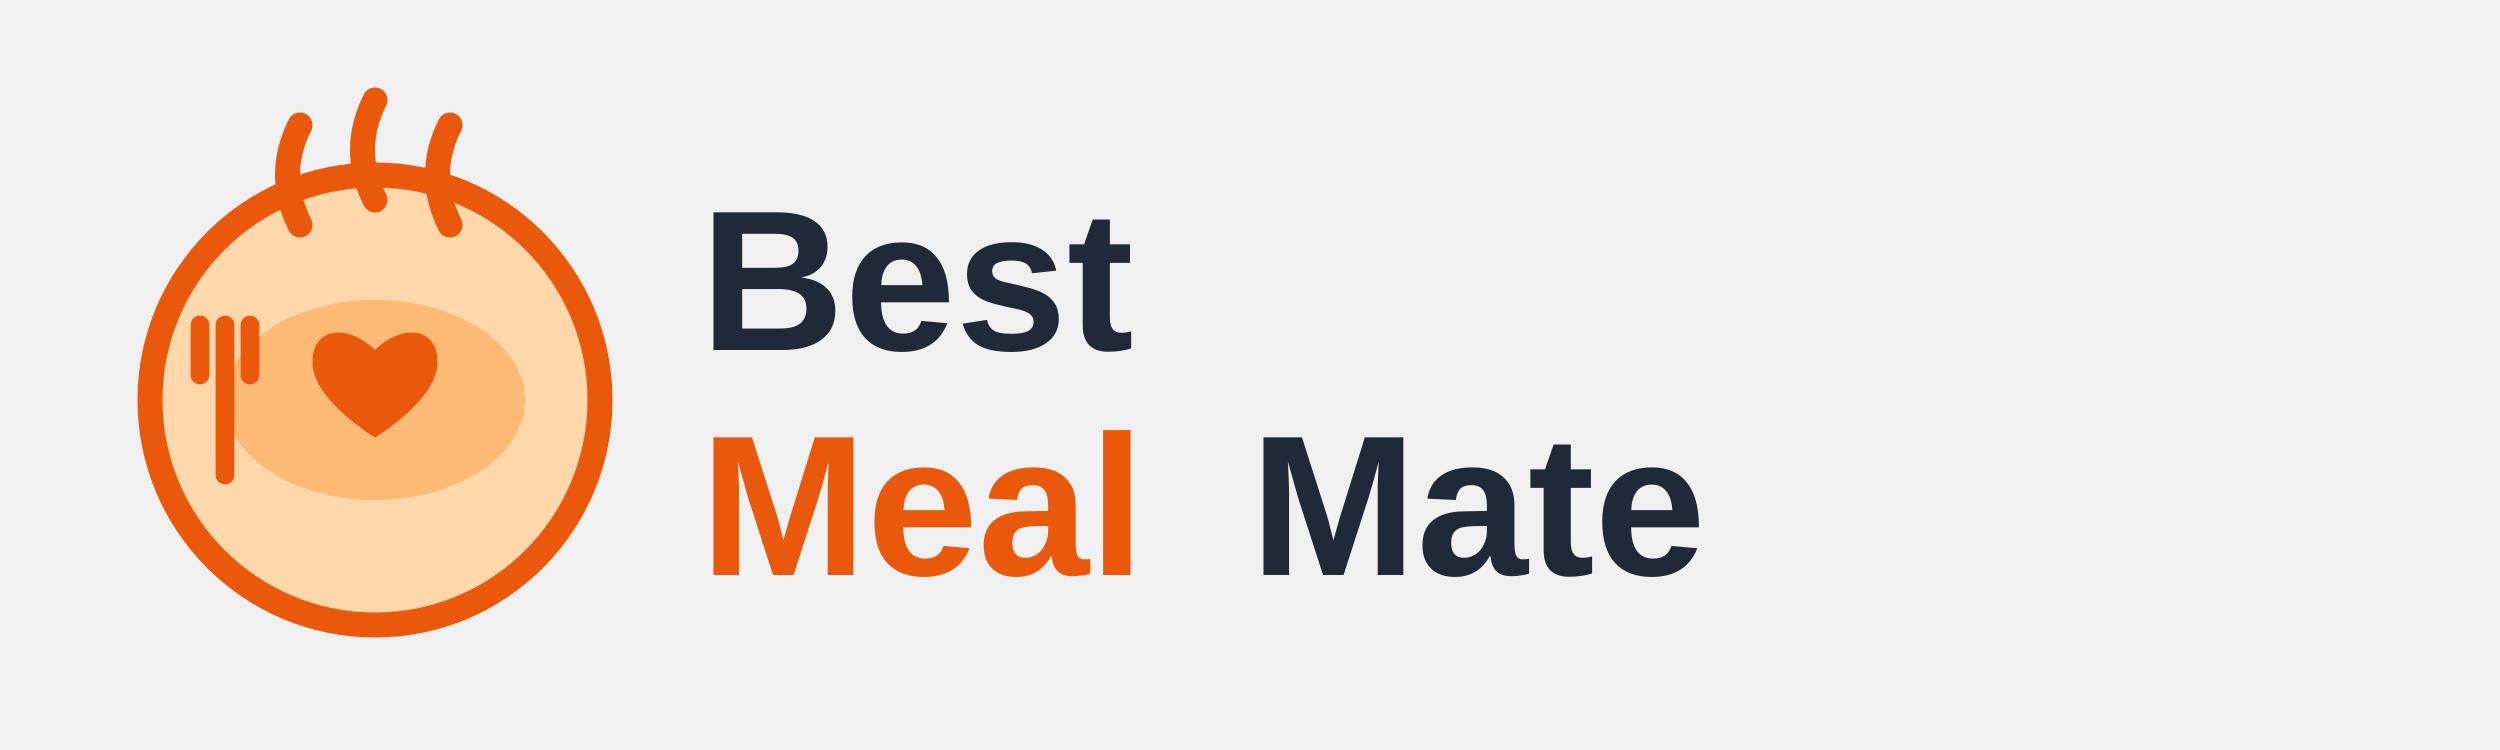
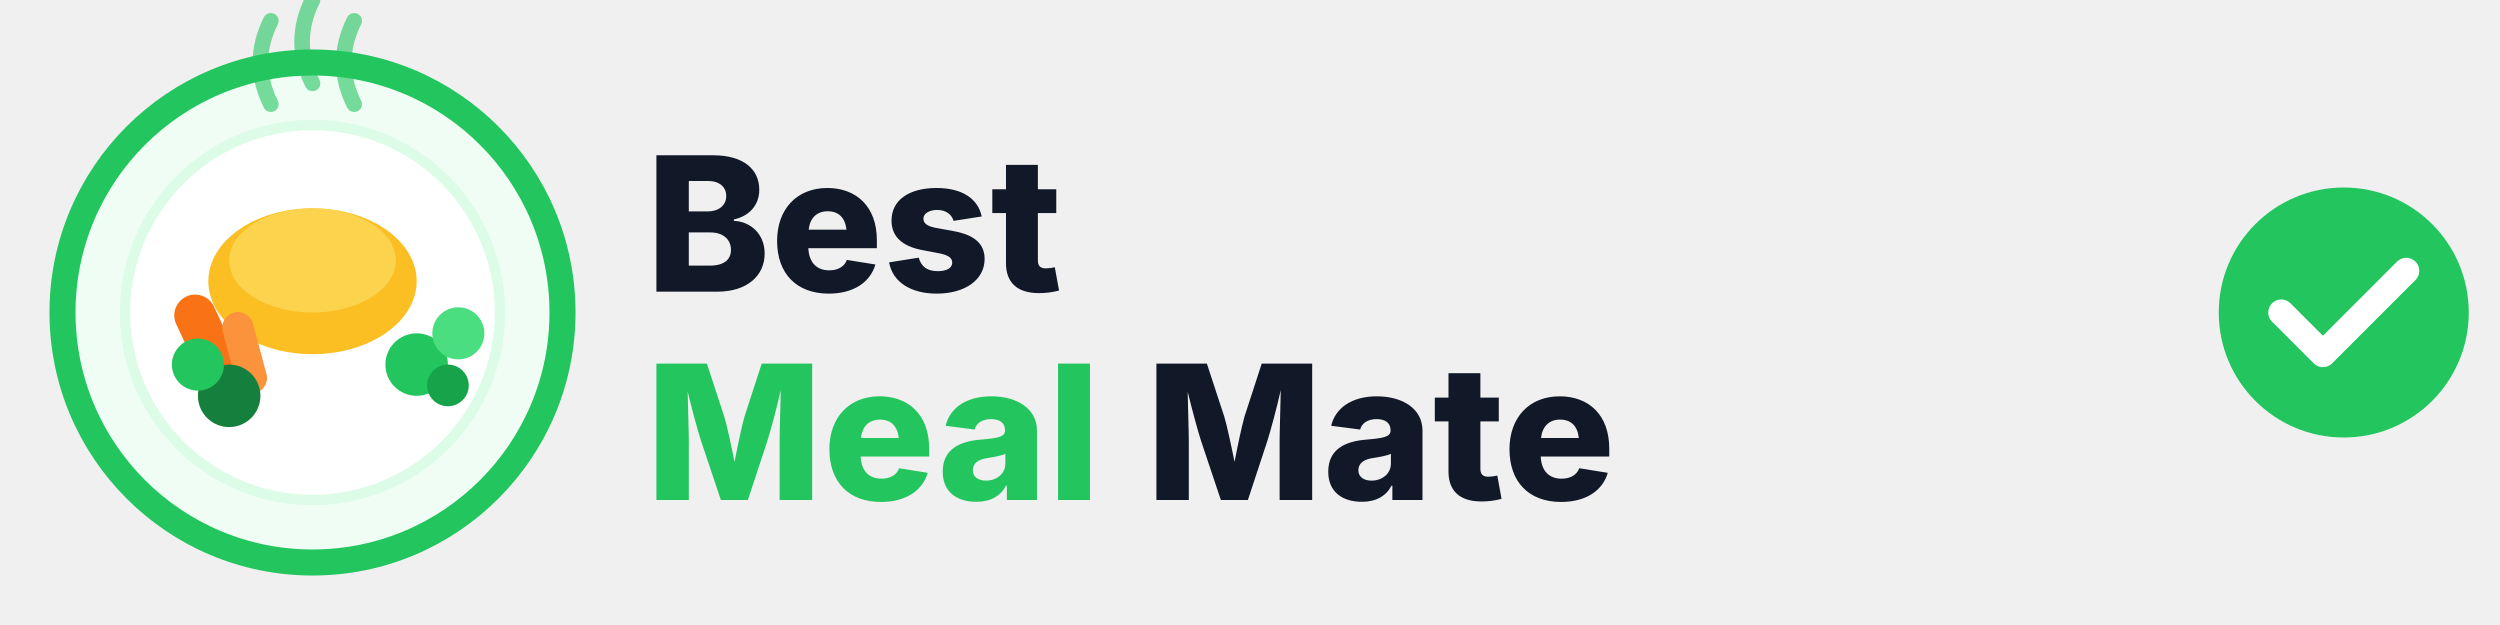
- <svg xmlns="http://www.w3.org/2000/svg" viewBox="0 0 200 60" fill="none">
-   <circle cx="30" cy="32" r="18" fill="#FED7AA" stroke="#EA580C" stroke-width="2" />
-   <ellipse cx="30" cy="32" rx="12" ry="8" fill="#FDBA74" />
-   <path d="M24 18 Q22 14 24 10" stroke="#EA580C" stroke-width="2" stroke-linecap="round" fill="none" />
-   <path d="M30 16 Q28 12 30 8" stroke="#EA580C" stroke-width="2" stroke-linecap="round" fill="none" />
-   <path d="M36 18 Q34 14 36 10" stroke="#EA580C" stroke-width="2" stroke-linecap="round" fill="none" />
-   <path d="M18 26 L18 38 M16 26 L16 30 M18 26 L18 30 M20 26 L20 30" stroke="#EA580C" stroke-width="1.5" stroke-linecap="round" />
-   <path d="M30 28 C28 26 25 26 25 29 C25 32 30 35 30 35 C30 35 35 32 35 29 C35 26 32 26 30 28Z" fill="#EA580C" />
-   <text x="56" y="28" font-family="Arial, sans-serif" font-size="16" font-weight="bold" fill="#1F2937">Best</text>
-   <text x="56" y="46" font-family="Arial, sans-serif" font-size="16" font-weight="bold" fill="#EA580C">Meal</text>
-   <text x="100" y="46" font-family="Arial, sans-serif" font-size="16" font-weight="bold" fill="#1F2937">Mate</text>
+ <svg xmlns="http://www.w3.org/2000/svg" viewBox="0 0 240 60" fill="none">
+   <circle cx="30" cy="30" r="24" fill="#f0fdf4" stroke="#22c55e" stroke-width="2.5" />
+   <circle cx="30" cy="30" r="18" fill="#ffffff" stroke="#dcfce7" stroke-width="1" />
+   <ellipse cx="30" cy="27" rx="10" ry="7" fill="#fbbf24" />
+   <ellipse cx="30" cy="25" rx="8" ry="5" fill="#fcd34d" />
+   <circle cx="40" cy="35" r="3" fill="#22c55e" />
+   <circle cx="44" cy="32" r="2.5" fill="#4ade80" />
+   <circle cx="43" cy="37" r="2" fill="#16a34a" />
+   <rect x="18" y="28" width="4" height="10" rx="2" fill="#f97316" transform="rotate(-25 20 33)" />
+   <rect x="22" y="30" width="3" height="8" rx="1.5" fill="#fb923c" transform="rotate(-15 23 34)" />
+   <circle cx="22" cy="38" r="3" fill="#15803d" />
+   <circle cx="19" cy="35" r="2.5" fill="#22c55e" />
+   <path d="M26 10 Q24 6 26 2" stroke="#22c55e" stroke-width="1.5" stroke-linecap="round" fill="none" opacity="0.6" />
+   <path d="M30 8 Q28 4 30 0" stroke="#22c55e" stroke-width="1.5" stroke-linecap="round" fill="none" opacity="0.6" />
+   <path d="M34 10 Q32 6 34 2" stroke="#22c55e" stroke-width="1.5" stroke-linecap="round" fill="none" opacity="0.6" />
+   <text x="62" y="28" font-family="system-ui, -apple-system, sans-serif" font-size="18" font-weight="800" fill="#111827">Best</text>
+   <text x="62" y="48" font-family="system-ui, -apple-system, sans-serif" font-size="18" font-weight="800" fill="#22c55e">Meal</text>
+   <text x="110" y="48" font-family="system-ui, -apple-system, sans-serif" font-size="18" font-weight="800" fill="#111827">Mate</text>
+   <circle cx="225" cy="30" r="12" fill="#22c55e" />
+   <path d="M219 30 L223 34 L231 26" stroke="white" stroke-width="2.5" stroke-linecap="round" stroke-linejoin="round" fill="none" />
</svg>
